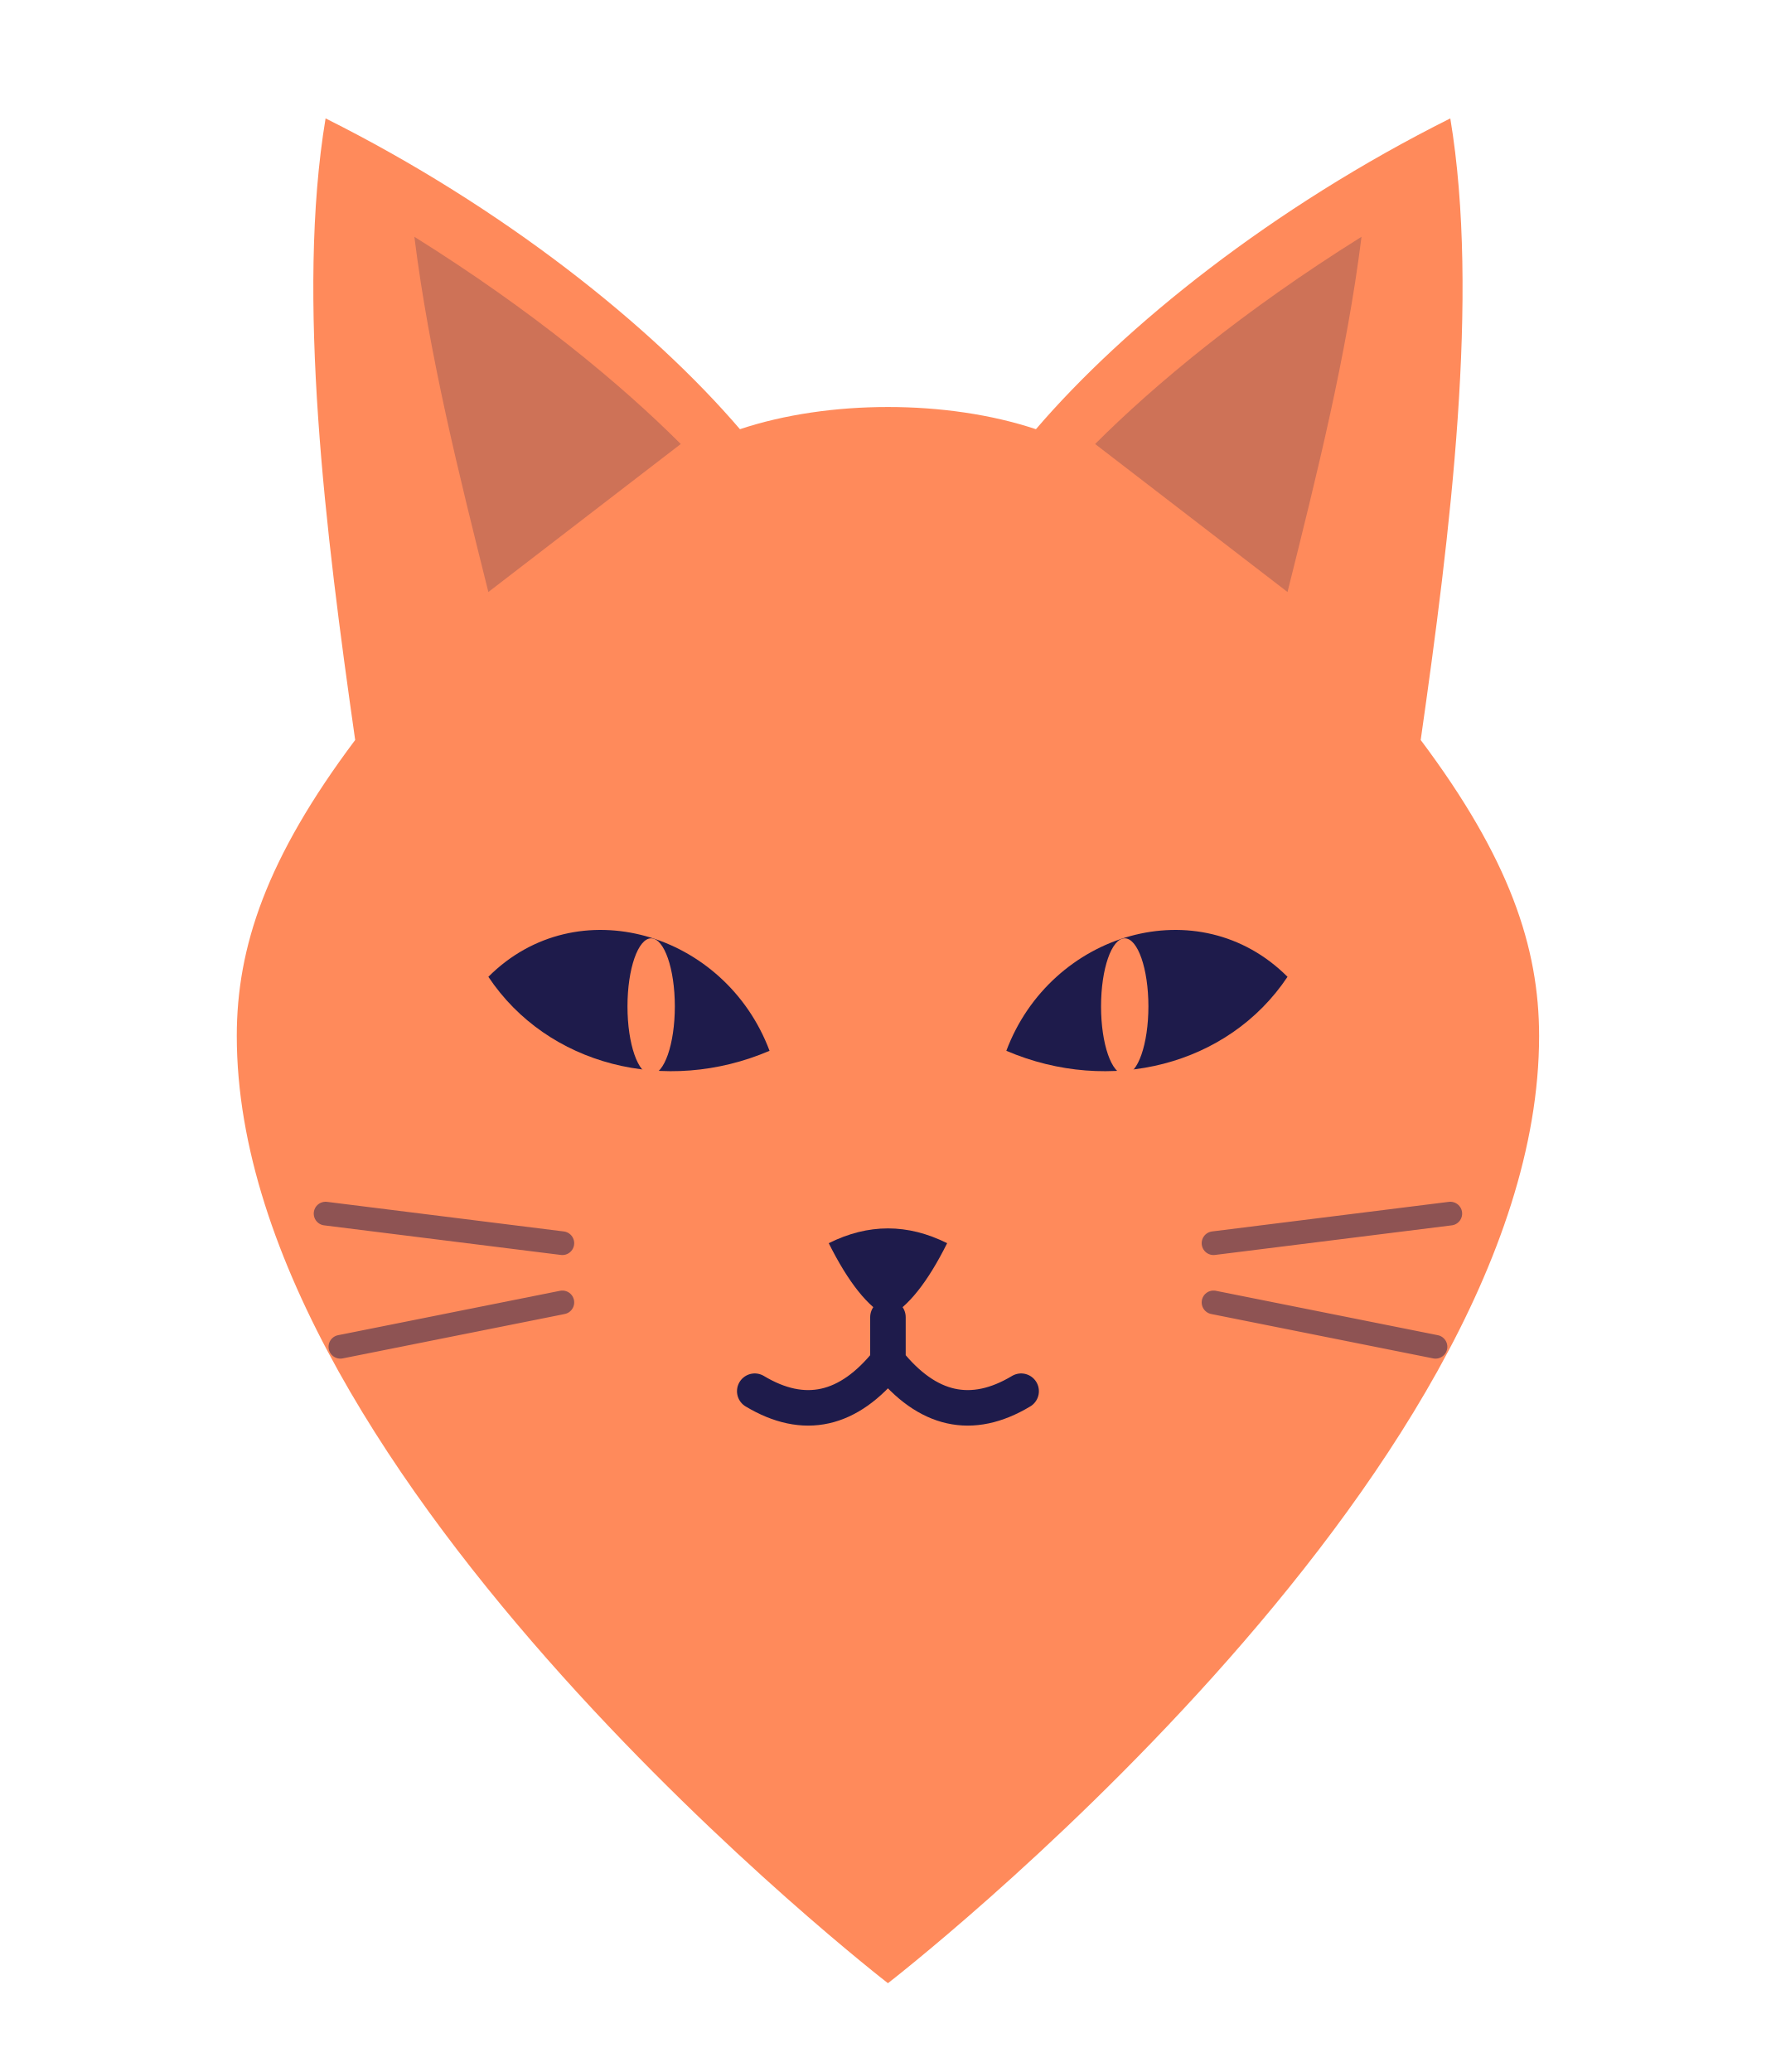
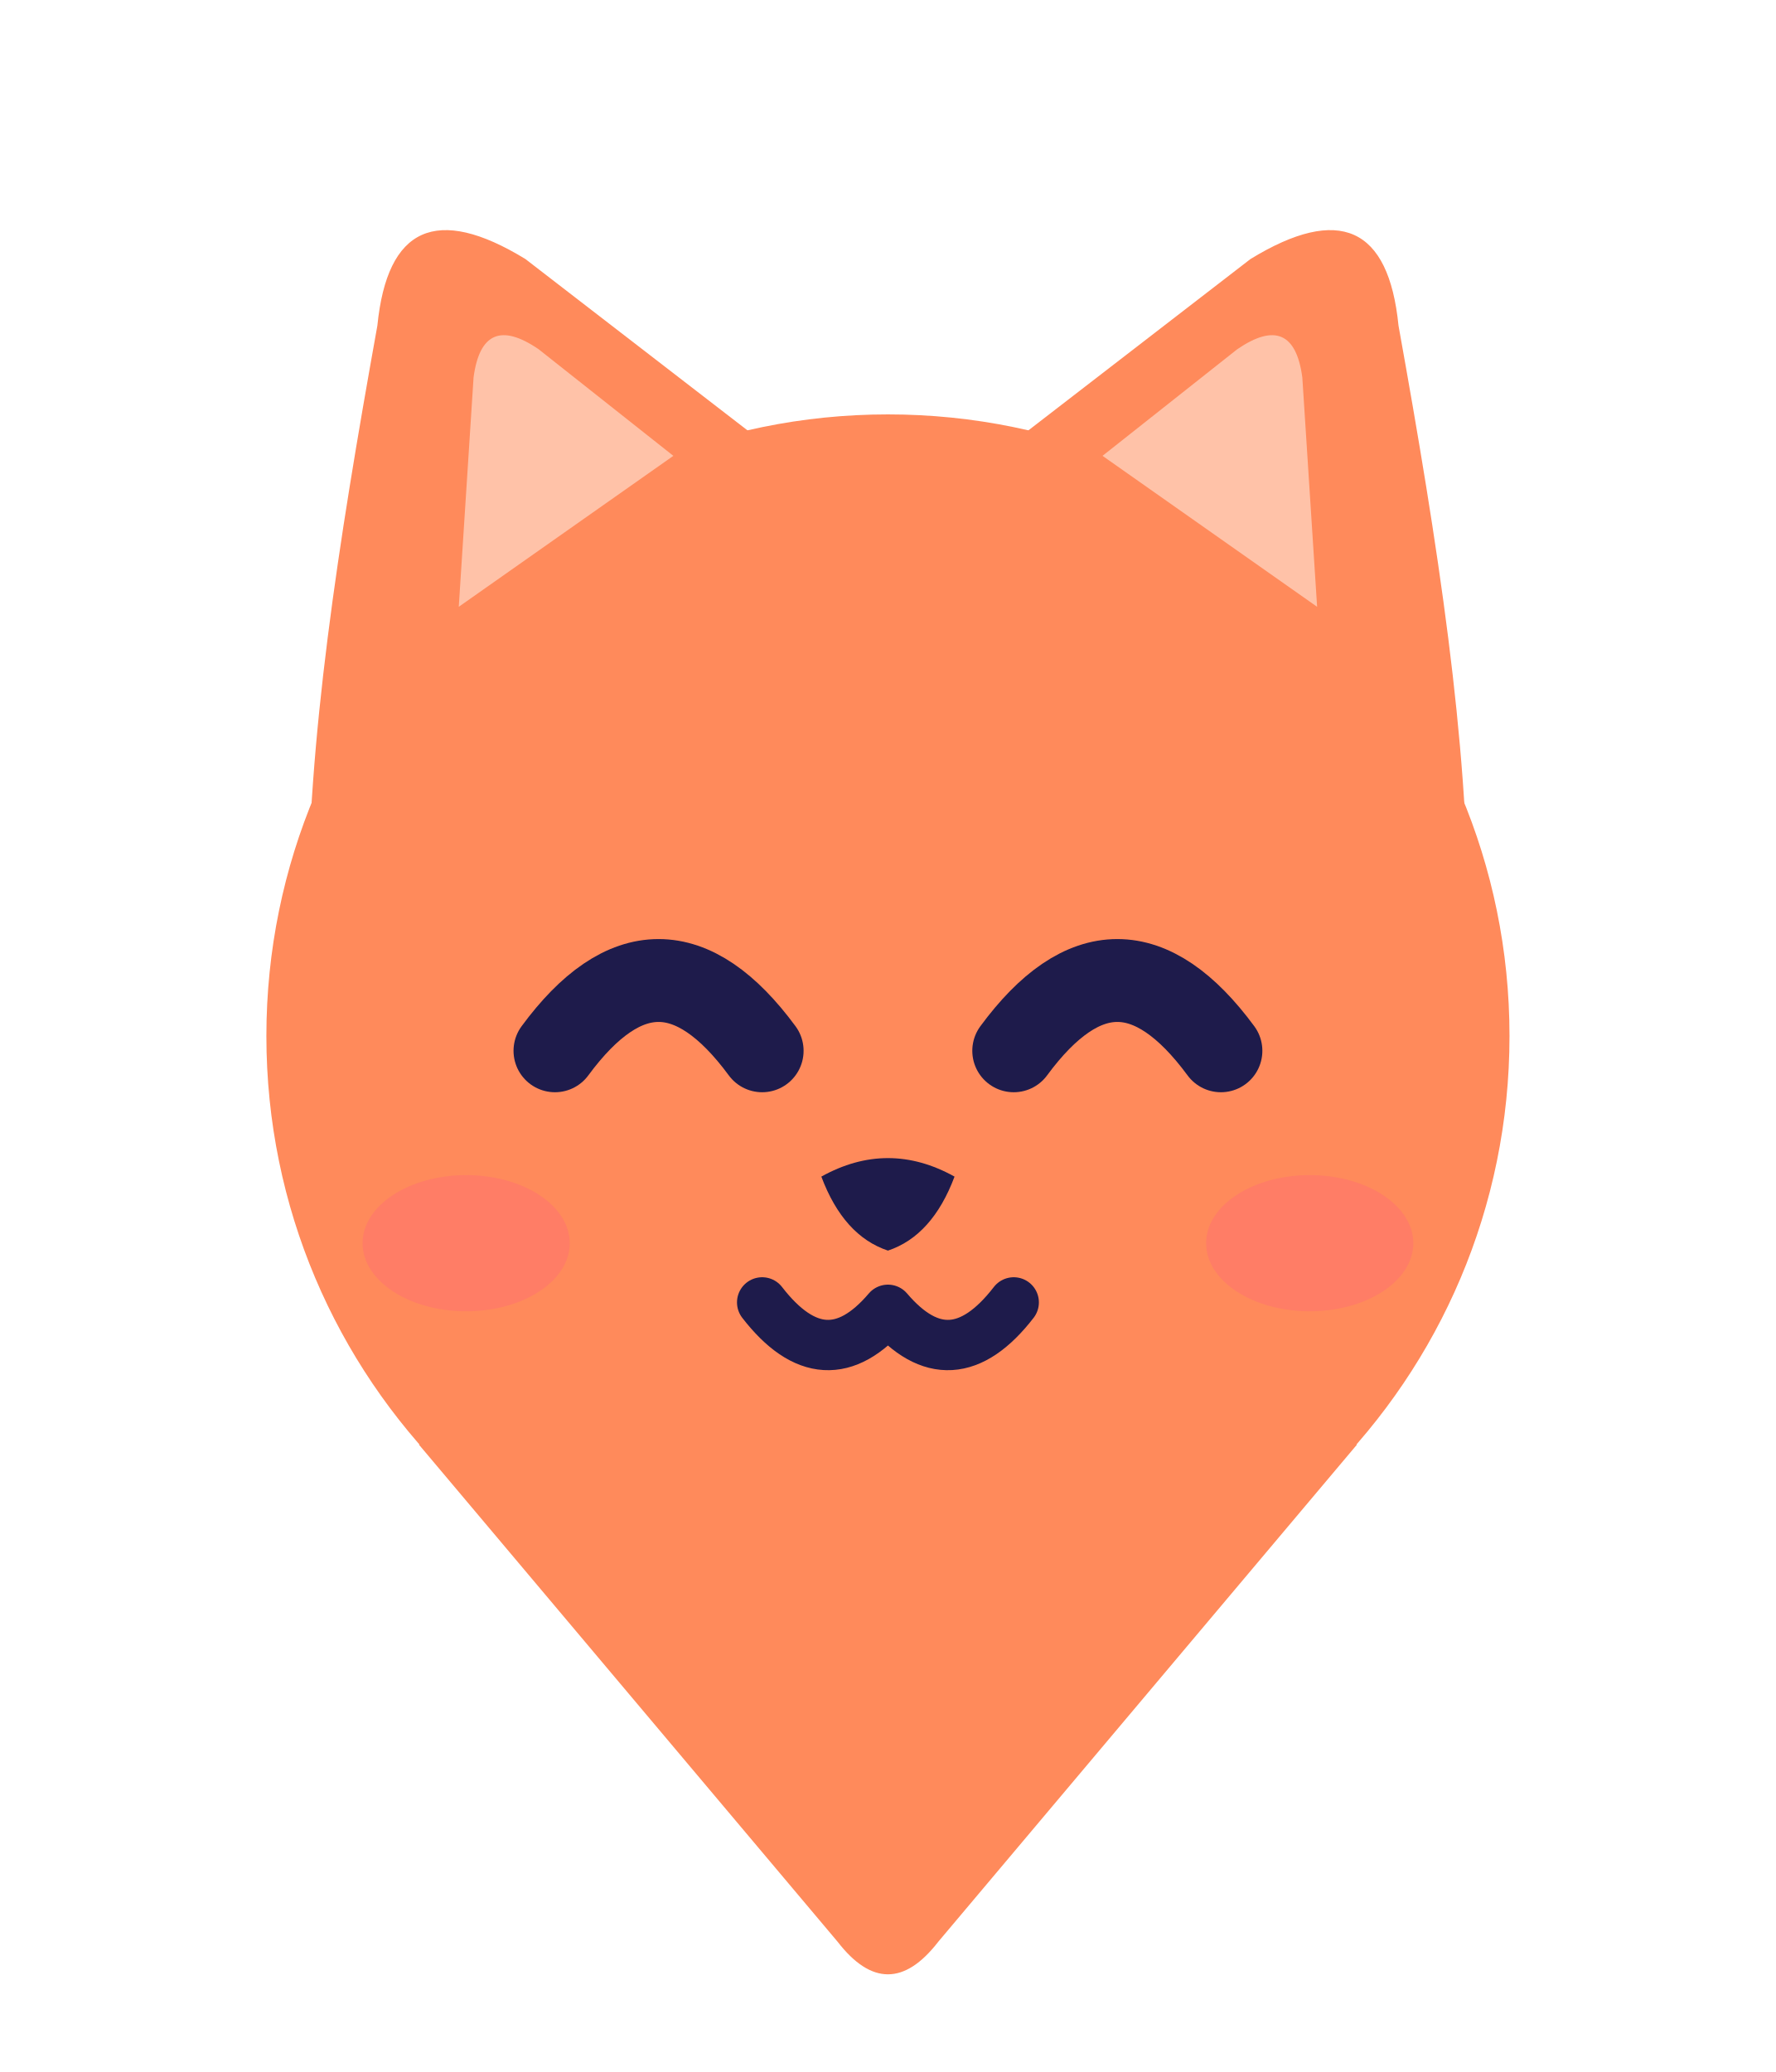
<svg xmlns="http://www.w3.org/2000/svg" viewBox="0 0 120 140">
-   <path d="M24 50 C22 36 20 20 22 8 C34 14 44 22 50 29 C56 27 64 27 70 29 C76 22 86 14 98 8 C100 20 98 36 96 50 C102 58 104 64 104 70 C104 100 60 134 60 134 C60 134 16 100 16 70 C16 64 18 58 24 50 Z" fill="#FF8A5B" />
-   <path d="M28 16 C36 21 42 26 46 30 L33 40 C31 32 29 24 28 16 Z M92 16 C84 21 78 26 74 30 L87 40 C89 32 91 24 92 16 Z" fill="#1E1B4B" opacity="0.22" />
-   <path d="M33 66 C39 60 49 63 52 71 C45 74 37 72 33 66 Z" fill="#1E1B4B" />
-   <path d="M87 66 C81 60 71 63 68 71 C75 74 83 72 87 66 Z" fill="#1E1B4B" />
-   <ellipse cx="44" cy="68" rx="1.6" ry="4.6" fill="#FF8A5B" />
-   <ellipse cx="76" cy="68" rx="1.6" ry="4.6" fill="#FF8A5B" />
-   <path d="M56 84 Q60 82 64 84 Q62 88 60 89 Q58 88 56 84 Z" fill="#1E1B4B" />
-   <path d="M60 89 L60 92 M60 92 Q56 97 51 94 M60 92 Q64 97 69 94" fill="none" stroke="#1E1B4B" stroke-width="2.4" stroke-linecap="round" />
-   <path d="M38 84 L22 82 M38 88 L23 91 M82 84 L98 82 M82 88 L97 91" fill="none" stroke="#1E1B4B" stroke-width="1.6" stroke-linecap="round" opacity="0.5" />
+   <g fill="#FF8A5B">
+     <circle cx="60" cy="70" r="42" />
+     <path d="M20.8 62 C20.8 50 22.8 37 25.5 22 Q26.5 12 35.5 17.5 L53 31 L40 62 Z" />
+     <path d="M99.2 62 C99.2 50 97.2 37 94.5 22 Q93.5 12 84.5 17.5 L67 31 L80 62 Z" />
+     <path d="M28.3 97.6 L56.6 131.2 Q60 135.6 63.4 131.2 L91.7 97.6 Z" />
+   </g>
+   <path d="M31 41 L32 25.5 Q32.6 21 36.4 23.6 L45.5 30.8 Z M89 41 L88 25.5 Q87.4 21 83.6 23.6 L74.5 30.8 Z" fill="#FFC2A8" />
+   <path d="M37.5 71 Q44.5 61.5 51.5 71 M68.5 71 Q75.5 61.5 82.5 71" fill="none" stroke="#1E1B4B" stroke-width="5.6" stroke-linecap="round" />
+   <ellipse cx="31.5" cy="84" rx="7" ry="4.6" fill="#FF5E7E" opacity="0.3" />
+   <ellipse cx="88.5" cy="84" rx="7" ry="4.6" fill="#FF5E7E" opacity="0.3" />
+   <path d="M55.5 79.5 Q60 77 64.5 79.5 Q63 83.5 60 84.5 Q57 83.5 55.5 79.5 Z" fill="#1E1B4B" />
+   <path d="M51.5 88 Q55.75 93.5 60 88.5 Q64.25 93.5 68.5 88" fill="none" stroke="#1E1B4B" stroke-width="3.4" stroke-linecap="round" stroke-linejoin="round" />
</svg>
